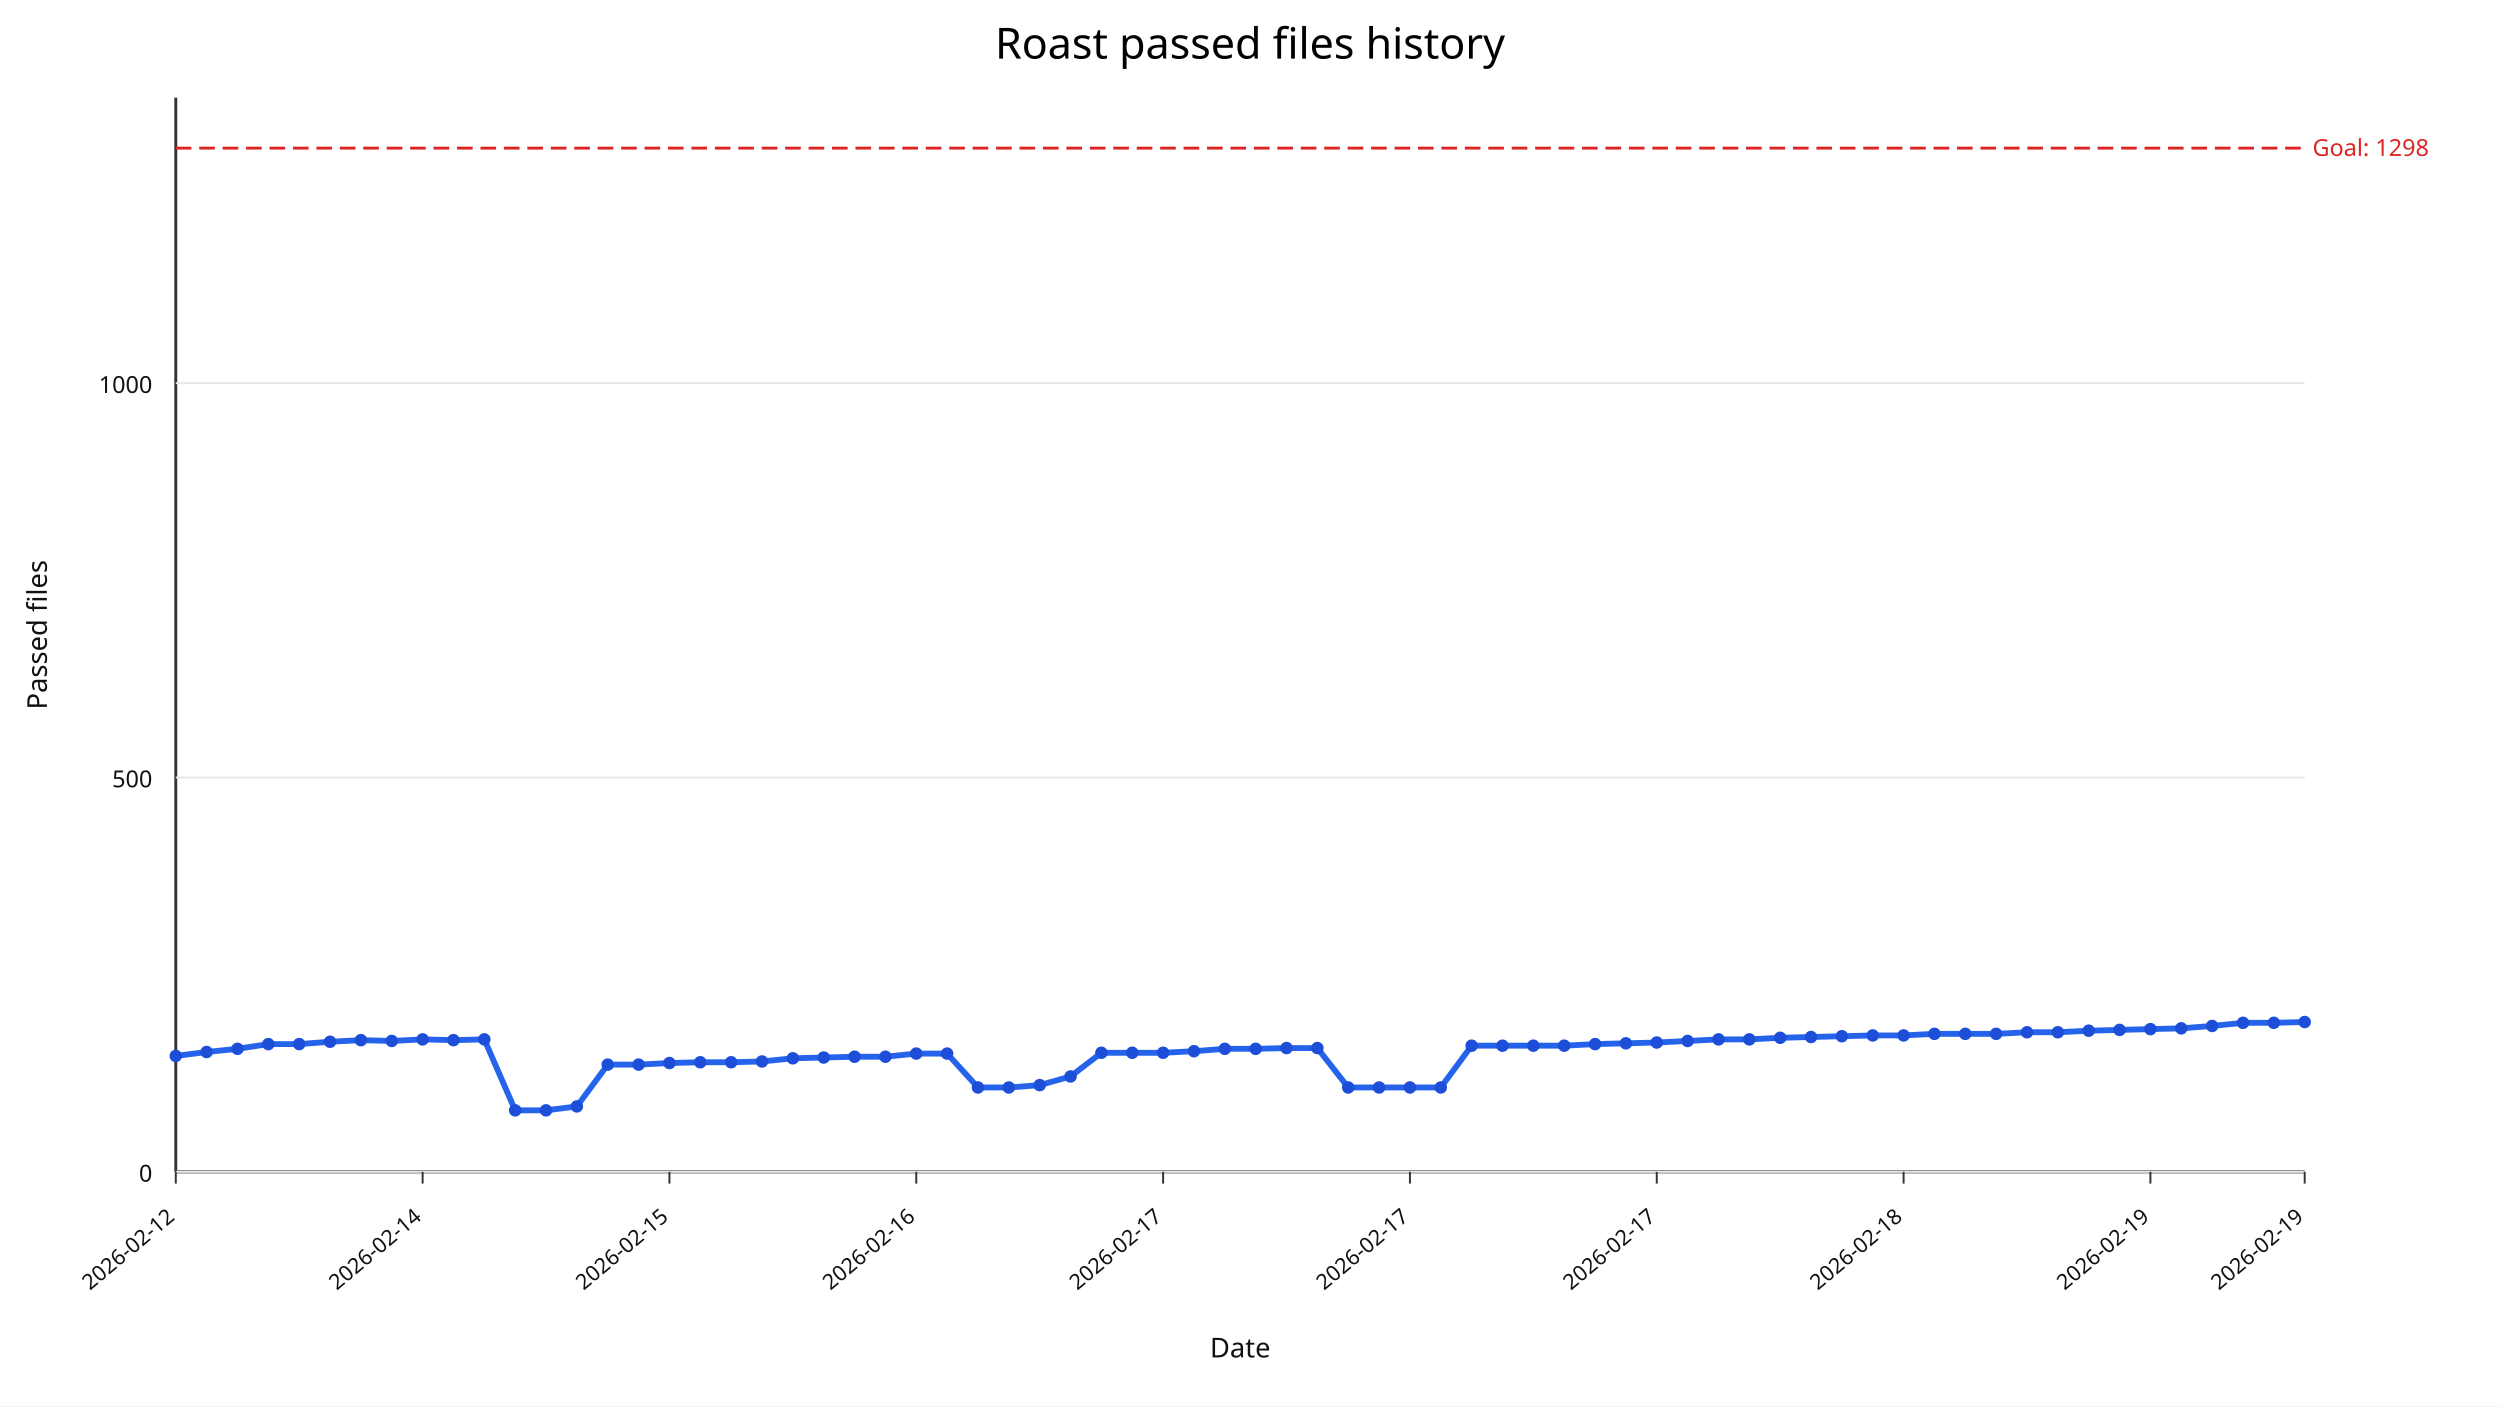
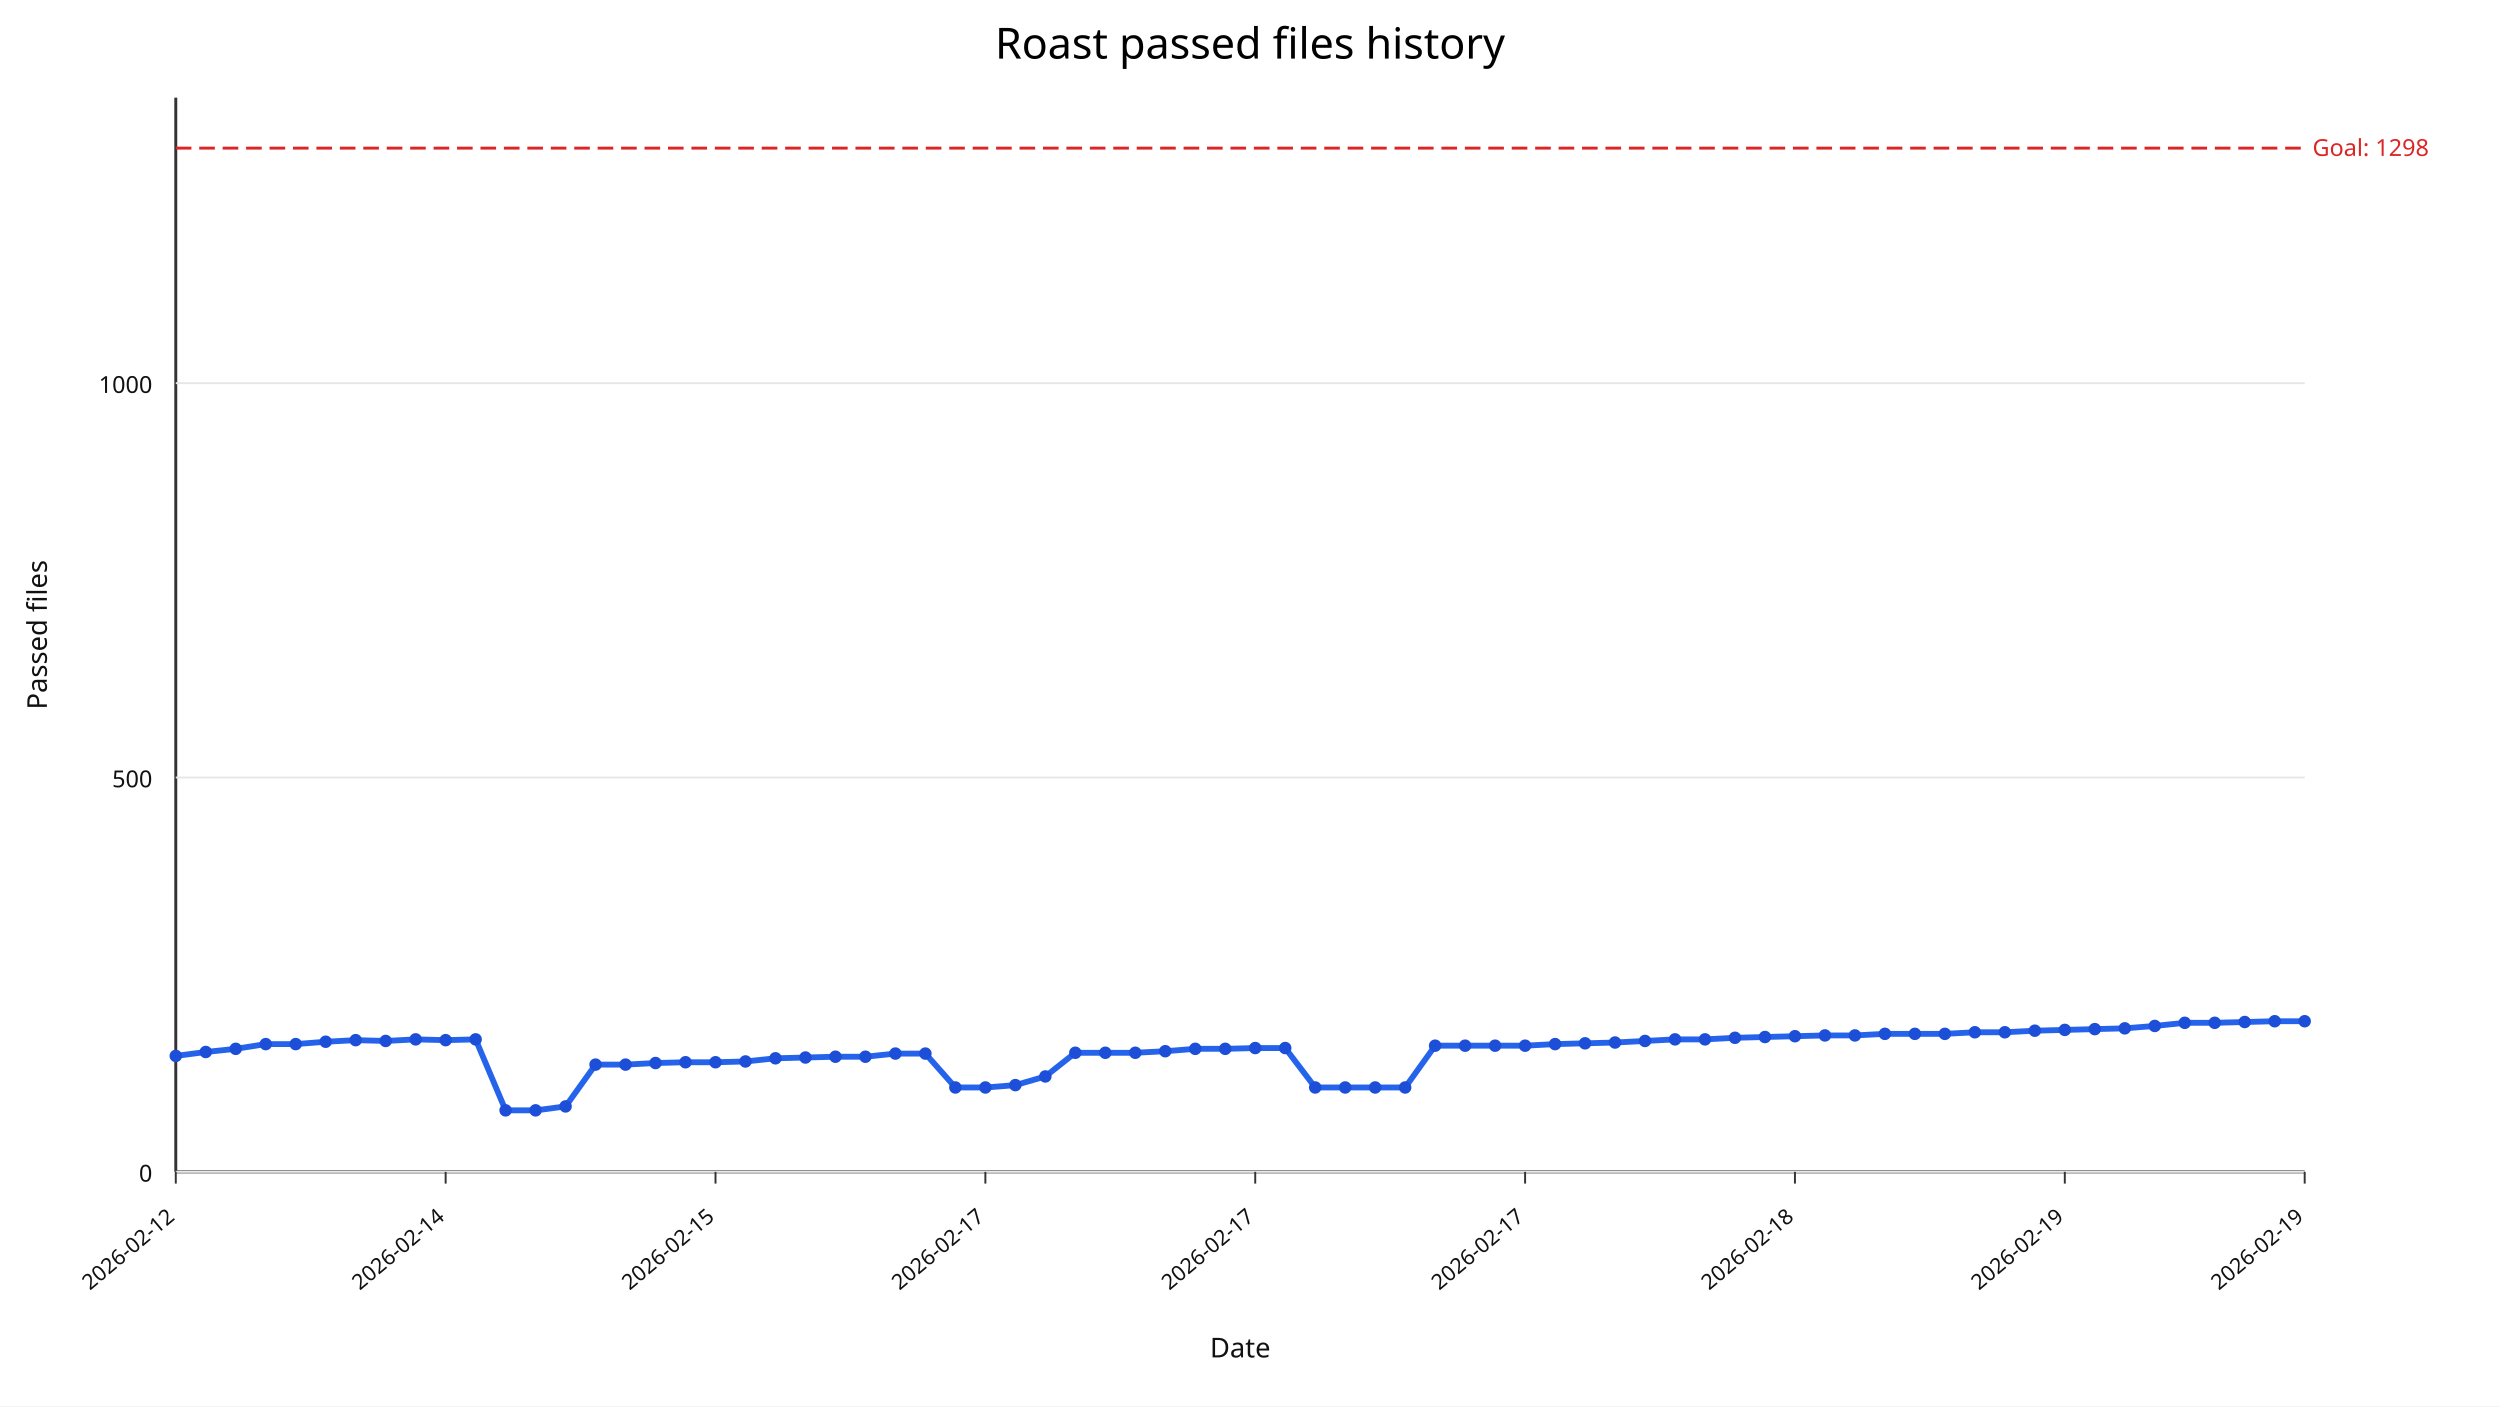
<svg xmlns="http://www.w3.org/2000/svg" width="1280" height="720" viewBox="0 0 1280 720">
  <rect width="100%" height="100%" fill="#ffffff" />
  <text x="640" y="30" text-anchor="middle" font-size="22" font-family="sans-serif">Roast passed files history</text>
  <line x1="90" y1="600" x2="1180" y2="600" stroke="#333" stroke-width="1.5" />
  <line x1="90" y1="50" x2="90" y2="600" stroke="#333" stroke-width="1.5" />
  <line x1="90" y1="600.00" x2="1180" y2="600.00" stroke="#e5e7eb" stroke-width="1" />
  <text x="78" y="605.00" text-anchor="end" font-size="12" fill="#111" font-family="sans-serif">0</text>
  <line x1="90" y1="398.09" x2="1180" y2="398.09" stroke="#e5e7eb" stroke-width="1" />
  <text x="78" y="403.09" text-anchor="end" font-size="12" fill="#111" font-family="sans-serif">500</text>
  <line x1="90" y1="196.18" x2="1180" y2="196.18" stroke="#e5e7eb" stroke-width="1" />
  <text x="78" y="201.18" text-anchor="end" font-size="12" fill="#111" font-family="sans-serif">1000</text>
  <line x1="90.00" y1="600" x2="90.00" y2="606" stroke="#333" stroke-width="1" />
  <text x="90.00" y="624" text-anchor="end" font-size="11" fill="#111" transform="rotate(-40 90.00,624)" font-family="sans-serif">2026-02-12</text>
-   <line x1="216.38" y1="600" x2="216.38" y2="606" stroke="#333" stroke-width="1" />
-   <text x="216.38" y="624" text-anchor="end" font-size="11" fill="#111" transform="rotate(-40 216.38,624)" font-family="sans-serif">2026-02-14</text>
-   <line x1="342.75" y1="600" x2="342.75" y2="606" stroke="#333" stroke-width="1" />
-   <text x="342.75" y="624" text-anchor="end" font-size="11" fill="#111" transform="rotate(-40 342.75,624)" font-family="sans-serif">2026-02-15</text>
-   <line x1="469.13" y1="600" x2="469.13" y2="606" stroke="#333" stroke-width="1" />
-   <text x="469.13" y="624" text-anchor="end" font-size="11" fill="#111" transform="rotate(-40 469.13,624)" font-family="sans-serif">2026-02-16</text>
-   <line x1="595.51" y1="600" x2="595.51" y2="606" stroke="#333" stroke-width="1" />
-   <text x="595.51" y="624" text-anchor="end" font-size="11" fill="#111" transform="rotate(-40 595.51,624)" font-family="sans-serif">2026-02-17</text>
-   <line x1="721.88" y1="600" x2="721.88" y2="606" stroke="#333" stroke-width="1" />
-   <text x="721.88" y="624" text-anchor="end" font-size="11" fill="#111" transform="rotate(-40 721.88,624)" font-family="sans-serif">2026-02-17</text>
-   <line x1="848.26" y1="600" x2="848.26" y2="606" stroke="#333" stroke-width="1" />
-   <text x="848.26" y="624" text-anchor="end" font-size="11" fill="#111" transform="rotate(-40 848.26,624)" font-family="sans-serif">2026-02-17</text>
-   <line x1="974.64" y1="600" x2="974.64" y2="606" stroke="#333" stroke-width="1" />
-   <text x="974.64" y="624" text-anchor="end" font-size="11" fill="#111" transform="rotate(-40 974.64,624)" font-family="sans-serif">2026-02-18</text>
-   <line x1="1101.01" y1="600" x2="1101.01" y2="606" stroke="#333" stroke-width="1" />
-   <text x="1101.01" y="624" text-anchor="end" font-size="11" fill="#111" transform="rotate(-40 1101.01,624)" font-family="sans-serif">2026-02-19</text>
+   <line x1="228.17" y1="600" x2="228.17" y2="606" stroke="#333" stroke-width="1" />
+   <text x="228.17" y="624" text-anchor="end" font-size="11" fill="#111" transform="rotate(-40 228.17,624)" font-family="sans-serif">2026-02-14</text>
+   <line x1="366.34" y1="600" x2="366.34" y2="606" stroke="#333" stroke-width="1" />
+   <text x="366.34" y="624" text-anchor="end" font-size="11" fill="#111" transform="rotate(-40 366.34,624)" font-family="sans-serif">2026-02-15</text>
+   <line x1="504.51" y1="600" x2="504.51" y2="606" stroke="#333" stroke-width="1" />
+   <text x="504.51" y="624" text-anchor="end" font-size="11" fill="#111" transform="rotate(-40 504.51,624)" font-family="sans-serif">2026-02-17</text>
+   <line x1="642.68" y1="600" x2="642.68" y2="606" stroke="#333" stroke-width="1" />
+   <text x="642.68" y="624" text-anchor="end" font-size="11" fill="#111" transform="rotate(-40 642.68,624)" font-family="sans-serif">2026-02-17</text>
+   <line x1="780.85" y1="600" x2="780.85" y2="606" stroke="#333" stroke-width="1" />
+   <text x="780.85" y="624" text-anchor="end" font-size="11" fill="#111" transform="rotate(-40 780.85,624)" font-family="sans-serif">2026-02-17</text>
+   <line x1="919.01" y1="600" x2="919.01" y2="606" stroke="#333" stroke-width="1" />
+   <text x="919.01" y="624" text-anchor="end" font-size="11" fill="#111" transform="rotate(-40 919.01,624)" font-family="sans-serif">2026-02-18</text>
+   <line x1="1057.18" y1="600" x2="1057.18" y2="606" stroke="#333" stroke-width="1" />
+   <text x="1057.18" y="624" text-anchor="end" font-size="11" fill="#111" transform="rotate(-40 1057.18,624)" font-family="sans-serif">2026-02-19</text>
  <line x1="1180.00" y1="600" x2="1180.00" y2="606" stroke="#333" stroke-width="1" />
  <text x="1180.00" y="624" text-anchor="end" font-size="11" fill="#111" transform="rotate(-40 1180.00,624)" font-family="sans-serif">2026-02-19</text>
  <line x1="90" y1="75.84" x2="1180" y2="75.84" stroke="#dc2626" stroke-width="1.5" stroke-dasharray="8,4" />
  <text x="1184" y="79.84" font-size="12" fill="#dc2626" font-family="sans-serif">Goal: 1298</text>
-   <polyline fill="none" stroke="#2563eb" stroke-width="3" points="90.00,540.64 105.80,538.62 121.59,537.00 137.39,534.58 153.19,534.58 168.99,533.37 184.78,532.56 200.58,532.97 216.38,532.16 232.17,532.56 247.97,532.16 263.77,568.50 279.57,568.50 295.36,566.48 311.16,545.08 326.96,545.08 342.75,544.27 358.55,543.87 374.35,543.87 390.14,543.47 405.94,541.85 421.74,541.45 437.54,541.04 453.33,541.04 469.13,539.43 484.93,539.43 500.72,556.79 516.52,556.79 532.32,555.58 548.12,551.14 563.91,539.02 579.71,539.02 595.51,539.02 611.30,538.22 627.10,537.00 642.90,537.00 658.70,536.60 674.49,536.60 690.29,556.79 706.09,556.79 721.88,556.79 737.68,556.79 753.48,535.39 769.28,535.39 785.07,535.39 800.87,535.39 816.67,534.58 832.46,534.18 848.26,533.77 864.06,532.97 879.86,532.16 895.65,532.16 911.45,531.35 927.25,530.95 943.04,530.54 958.84,530.14 974.64,530.14 990.43,529.33 1006.23,529.33 1022.03,529.33 1037.83,528.52 1053.62,528.52 1069.42,527.72 1085.22,527.31 1101.01,526.91 1116.81,526.51 1132.61,525.29 1148.41,523.68 1164.20,523.68 1180.00,523.27" />
+   <polyline fill="none" stroke="#2563eb" stroke-width="3" points="90.00,540.64 105.35,538.62 120.70,537.00 136.06,534.58 151.41,534.58 166.76,533.37 182.11,532.56 197.46,532.97 212.82,532.16 228.17,532.56 243.52,532.16 258.87,568.50 274.23,568.50 289.58,566.48 304.93,545.08 320.28,545.08 335.63,544.27 350.99,543.87 366.34,543.87 381.69,543.47 397.04,541.85 412.39,541.45 427.75,541.04 443.10,541.04 458.45,539.43 473.80,539.43 489.15,556.79 504.51,556.79 519.86,555.58 535.21,551.14 550.56,539.02 565.92,539.02 581.27,539.02 596.62,538.22 611.97,537.00 627.32,537.00 642.68,536.60 658.03,536.60 673.38,556.79 688.73,556.79 704.08,556.79 719.44,556.79 734.79,535.39 750.14,535.39 765.49,535.39 780.85,535.39 796.20,534.58 811.55,534.18 826.90,533.77 842.25,532.97 857.61,532.16 872.96,532.16 888.31,531.35 903.66,530.95 919.01,530.54 934.37,530.14 949.72,530.14 965.07,529.33 980.42,529.33 995.77,529.33 1011.13,528.52 1026.48,528.52 1041.83,527.72 1057.18,527.31 1072.54,526.91 1087.89,526.51 1103.24,525.29 1118.59,523.68 1133.94,523.68 1149.30,523.27 1164.65,522.87 1180.00,522.87" />
  <circle cx="90.00" cy="540.64" r="3.2" fill="#1d4ed8" />
-   <circle cx="105.80" cy="538.62" r="3.2" fill="#1d4ed8" />
-   <circle cx="121.59" cy="537.00" r="3.2" fill="#1d4ed8" />
-   <circle cx="137.39" cy="534.58" r="3.2" fill="#1d4ed8" />
-   <circle cx="153.19" cy="534.58" r="3.2" fill="#1d4ed8" />
-   <circle cx="168.99" cy="533.37" r="3.2" fill="#1d4ed8" />
-   <circle cx="184.78" cy="532.56" r="3.2" fill="#1d4ed8" />
-   <circle cx="200.58" cy="532.97" r="3.2" fill="#1d4ed8" />
-   <circle cx="216.38" cy="532.16" r="3.2" fill="#1d4ed8" />
-   <circle cx="232.17" cy="532.56" r="3.2" fill="#1d4ed8" />
-   <circle cx="247.97" cy="532.16" r="3.2" fill="#1d4ed8" />
-   <circle cx="263.77" cy="568.50" r="3.2" fill="#1d4ed8" />
-   <circle cx="279.57" cy="568.50" r="3.2" fill="#1d4ed8" />
-   <circle cx="295.36" cy="566.48" r="3.2" fill="#1d4ed8" />
-   <circle cx="311.16" cy="545.08" r="3.2" fill="#1d4ed8" />
-   <circle cx="326.96" cy="545.08" r="3.2" fill="#1d4ed8" />
-   <circle cx="342.75" cy="544.27" r="3.2" fill="#1d4ed8" />
-   <circle cx="358.55" cy="543.87" r="3.2" fill="#1d4ed8" />
-   <circle cx="374.35" cy="543.87" r="3.2" fill="#1d4ed8" />
-   <circle cx="390.14" cy="543.47" r="3.2" fill="#1d4ed8" />
-   <circle cx="405.94" cy="541.85" r="3.2" fill="#1d4ed8" />
-   <circle cx="421.74" cy="541.45" r="3.2" fill="#1d4ed8" />
-   <circle cx="437.54" cy="541.04" r="3.2" fill="#1d4ed8" />
-   <circle cx="453.33" cy="541.04" r="3.2" fill="#1d4ed8" />
-   <circle cx="469.13" cy="539.43" r="3.2" fill="#1d4ed8" />
-   <circle cx="484.93" cy="539.43" r="3.2" fill="#1d4ed8" />
-   <circle cx="500.72" cy="556.79" r="3.2" fill="#1d4ed8" />
-   <circle cx="516.52" cy="556.79" r="3.2" fill="#1d4ed8" />
-   <circle cx="532.32" cy="555.58" r="3.2" fill="#1d4ed8" />
-   <circle cx="548.12" cy="551.14" r="3.2" fill="#1d4ed8" />
-   <circle cx="563.91" cy="539.02" r="3.2" fill="#1d4ed8" />
-   <circle cx="579.71" cy="539.02" r="3.2" fill="#1d4ed8" />
-   <circle cx="595.51" cy="539.02" r="3.2" fill="#1d4ed8" />
-   <circle cx="611.30" cy="538.22" r="3.2" fill="#1d4ed8" />
-   <circle cx="627.10" cy="537.00" r="3.2" fill="#1d4ed8" />
-   <circle cx="642.90" cy="537.00" r="3.2" fill="#1d4ed8" />
-   <circle cx="658.70" cy="536.60" r="3.2" fill="#1d4ed8" />
-   <circle cx="674.49" cy="536.60" r="3.2" fill="#1d4ed8" />
-   <circle cx="690.29" cy="556.79" r="3.2" fill="#1d4ed8" />
-   <circle cx="706.09" cy="556.79" r="3.2" fill="#1d4ed8" />
-   <circle cx="721.88" cy="556.79" r="3.2" fill="#1d4ed8" />
-   <circle cx="737.68" cy="556.79" r="3.2" fill="#1d4ed8" />
-   <circle cx="753.48" cy="535.39" r="3.2" fill="#1d4ed8" />
-   <circle cx="769.28" cy="535.39" r="3.2" fill="#1d4ed8" />
-   <circle cx="785.07" cy="535.39" r="3.2" fill="#1d4ed8" />
-   <circle cx="800.87" cy="535.39" r="3.2" fill="#1d4ed8" />
-   <circle cx="816.67" cy="534.58" r="3.2" fill="#1d4ed8" />
-   <circle cx="832.46" cy="534.18" r="3.2" fill="#1d4ed8" />
-   <circle cx="848.26" cy="533.77" r="3.2" fill="#1d4ed8" />
-   <circle cx="864.06" cy="532.97" r="3.2" fill="#1d4ed8" />
-   <circle cx="879.86" cy="532.16" r="3.2" fill="#1d4ed8" />
-   <circle cx="895.65" cy="532.16" r="3.2" fill="#1d4ed8" />
-   <circle cx="911.45" cy="531.35" r="3.2" fill="#1d4ed8" />
-   <circle cx="927.25" cy="530.95" r="3.2" fill="#1d4ed8" />
-   <circle cx="943.04" cy="530.54" r="3.2" fill="#1d4ed8" />
-   <circle cx="958.84" cy="530.14" r="3.2" fill="#1d4ed8" />
-   <circle cx="974.64" cy="530.14" r="3.2" fill="#1d4ed8" />
-   <circle cx="990.43" cy="529.33" r="3.2" fill="#1d4ed8" />
-   <circle cx="1006.23" cy="529.33" r="3.2" fill="#1d4ed8" />
-   <circle cx="1022.03" cy="529.33" r="3.2" fill="#1d4ed8" />
-   <circle cx="1037.83" cy="528.52" r="3.2" fill="#1d4ed8" />
-   <circle cx="1053.62" cy="528.52" r="3.2" fill="#1d4ed8" />
-   <circle cx="1069.42" cy="527.72" r="3.2" fill="#1d4ed8" />
-   <circle cx="1085.22" cy="527.31" r="3.2" fill="#1d4ed8" />
-   <circle cx="1101.01" cy="526.91" r="3.2" fill="#1d4ed8" />
-   <circle cx="1116.81" cy="526.51" r="3.2" fill="#1d4ed8" />
-   <circle cx="1132.61" cy="525.29" r="3.2" fill="#1d4ed8" />
-   <circle cx="1148.41" cy="523.68" r="3.2" fill="#1d4ed8" />
-   <circle cx="1164.20" cy="523.68" r="3.2" fill="#1d4ed8" />
-   <circle cx="1180.00" cy="523.27" r="3.2" fill="#1d4ed8" />
+   <circle cx="105.35" cy="538.62" r="3.2" fill="#1d4ed8" />
+   <circle cx="120.70" cy="537.00" r="3.2" fill="#1d4ed8" />
+   <circle cx="136.06" cy="534.58" r="3.2" fill="#1d4ed8" />
+   <circle cx="151.41" cy="534.58" r="3.2" fill="#1d4ed8" />
+   <circle cx="166.76" cy="533.37" r="3.2" fill="#1d4ed8" />
+   <circle cx="182.11" cy="532.56" r="3.2" fill="#1d4ed8" />
+   <circle cx="197.46" cy="532.97" r="3.2" fill="#1d4ed8" />
+   <circle cx="212.82" cy="532.16" r="3.2" fill="#1d4ed8" />
+   <circle cx="228.17" cy="532.56" r="3.2" fill="#1d4ed8" />
+   <circle cx="243.52" cy="532.16" r="3.2" fill="#1d4ed8" />
+   <circle cx="258.87" cy="568.50" r="3.2" fill="#1d4ed8" />
+   <circle cx="274.23" cy="568.50" r="3.2" fill="#1d4ed8" />
+   <circle cx="289.58" cy="566.48" r="3.2" fill="#1d4ed8" />
+   <circle cx="304.93" cy="545.08" r="3.2" fill="#1d4ed8" />
+   <circle cx="320.28" cy="545.08" r="3.2" fill="#1d4ed8" />
+   <circle cx="335.63" cy="544.27" r="3.2" fill="#1d4ed8" />
+   <circle cx="350.99" cy="543.87" r="3.2" fill="#1d4ed8" />
+   <circle cx="366.34" cy="543.87" r="3.2" fill="#1d4ed8" />
+   <circle cx="381.69" cy="543.47" r="3.2" fill="#1d4ed8" />
+   <circle cx="397.04" cy="541.85" r="3.2" fill="#1d4ed8" />
+   <circle cx="412.39" cy="541.45" r="3.2" fill="#1d4ed8" />
+   <circle cx="427.75" cy="541.04" r="3.2" fill="#1d4ed8" />
+   <circle cx="443.10" cy="541.04" r="3.2" fill="#1d4ed8" />
+   <circle cx="458.45" cy="539.43" r="3.2" fill="#1d4ed8" />
+   <circle cx="473.80" cy="539.43" r="3.2" fill="#1d4ed8" />
+   <circle cx="489.15" cy="556.79" r="3.2" fill="#1d4ed8" />
+   <circle cx="504.51" cy="556.79" r="3.2" fill="#1d4ed8" />
+   <circle cx="519.86" cy="555.58" r="3.2" fill="#1d4ed8" />
+   <circle cx="535.21" cy="551.14" r="3.2" fill="#1d4ed8" />
+   <circle cx="550.56" cy="539.02" r="3.2" fill="#1d4ed8" />
+   <circle cx="565.92" cy="539.02" r="3.2" fill="#1d4ed8" />
+   <circle cx="581.27" cy="539.02" r="3.2" fill="#1d4ed8" />
+   <circle cx="596.62" cy="538.22" r="3.2" fill="#1d4ed8" />
+   <circle cx="611.97" cy="537.00" r="3.2" fill="#1d4ed8" />
+   <circle cx="627.32" cy="537.00" r="3.2" fill="#1d4ed8" />
+   <circle cx="642.68" cy="536.60" r="3.2" fill="#1d4ed8" />
+   <circle cx="658.03" cy="536.60" r="3.2" fill="#1d4ed8" />
+   <circle cx="673.38" cy="556.79" r="3.2" fill="#1d4ed8" />
+   <circle cx="688.73" cy="556.79" r="3.2" fill="#1d4ed8" />
+   <circle cx="704.08" cy="556.79" r="3.2" fill="#1d4ed8" />
+   <circle cx="719.44" cy="556.79" r="3.2" fill="#1d4ed8" />
+   <circle cx="734.79" cy="535.39" r="3.2" fill="#1d4ed8" />
+   <circle cx="750.14" cy="535.39" r="3.2" fill="#1d4ed8" />
+   <circle cx="765.49" cy="535.39" r="3.2" fill="#1d4ed8" />
+   <circle cx="780.85" cy="535.39" r="3.2" fill="#1d4ed8" />
+   <circle cx="796.20" cy="534.58" r="3.2" fill="#1d4ed8" />
+   <circle cx="811.55" cy="534.18" r="3.2" fill="#1d4ed8" />
+   <circle cx="826.90" cy="533.77" r="3.2" fill="#1d4ed8" />
+   <circle cx="842.25" cy="532.97" r="3.2" fill="#1d4ed8" />
+   <circle cx="857.61" cy="532.16" r="3.2" fill="#1d4ed8" />
+   <circle cx="872.96" cy="532.16" r="3.2" fill="#1d4ed8" />
+   <circle cx="888.31" cy="531.35" r="3.2" fill="#1d4ed8" />
+   <circle cx="903.66" cy="530.95" r="3.2" fill="#1d4ed8" />
+   <circle cx="919.01" cy="530.54" r="3.2" fill="#1d4ed8" />
+   <circle cx="934.37" cy="530.14" r="3.2" fill="#1d4ed8" />
+   <circle cx="949.72" cy="530.14" r="3.2" fill="#1d4ed8" />
+   <circle cx="965.07" cy="529.33" r="3.2" fill="#1d4ed8" />
+   <circle cx="980.42" cy="529.33" r="3.2" fill="#1d4ed8" />
+   <circle cx="995.77" cy="529.33" r="3.2" fill="#1d4ed8" />
+   <circle cx="1011.13" cy="528.52" r="3.2" fill="#1d4ed8" />
+   <circle cx="1026.48" cy="528.52" r="3.2" fill="#1d4ed8" />
+   <circle cx="1041.83" cy="527.72" r="3.2" fill="#1d4ed8" />
+   <circle cx="1057.18" cy="527.31" r="3.2" fill="#1d4ed8" />
+   <circle cx="1072.54" cy="526.91" r="3.2" fill="#1d4ed8" />
+   <circle cx="1087.89" cy="526.51" r="3.2" fill="#1d4ed8" />
+   <circle cx="1103.24" cy="525.29" r="3.2" fill="#1d4ed8" />
+   <circle cx="1118.59" cy="523.68" r="3.2" fill="#1d4ed8" />
+   <circle cx="1133.94" cy="523.68" r="3.2" fill="#1d4ed8" />
+   <circle cx="1149.30" cy="523.27" r="3.2" fill="#1d4ed8" />
+   <circle cx="1164.65" cy="522.87" r="3.2" fill="#1d4ed8" />
+   <circle cx="1180.00" cy="522.87" r="3.2" fill="#1d4ed8" />
  <text x="635" y="695" text-anchor="middle" font-size="14" fill="#111" font-family="sans-serif">Date</text>
  <text x="24" y="325" text-anchor="middle" font-size="14" fill="#111" transform="rotate(-90 24,325)" font-family="sans-serif">Passed files</text>
</svg>
